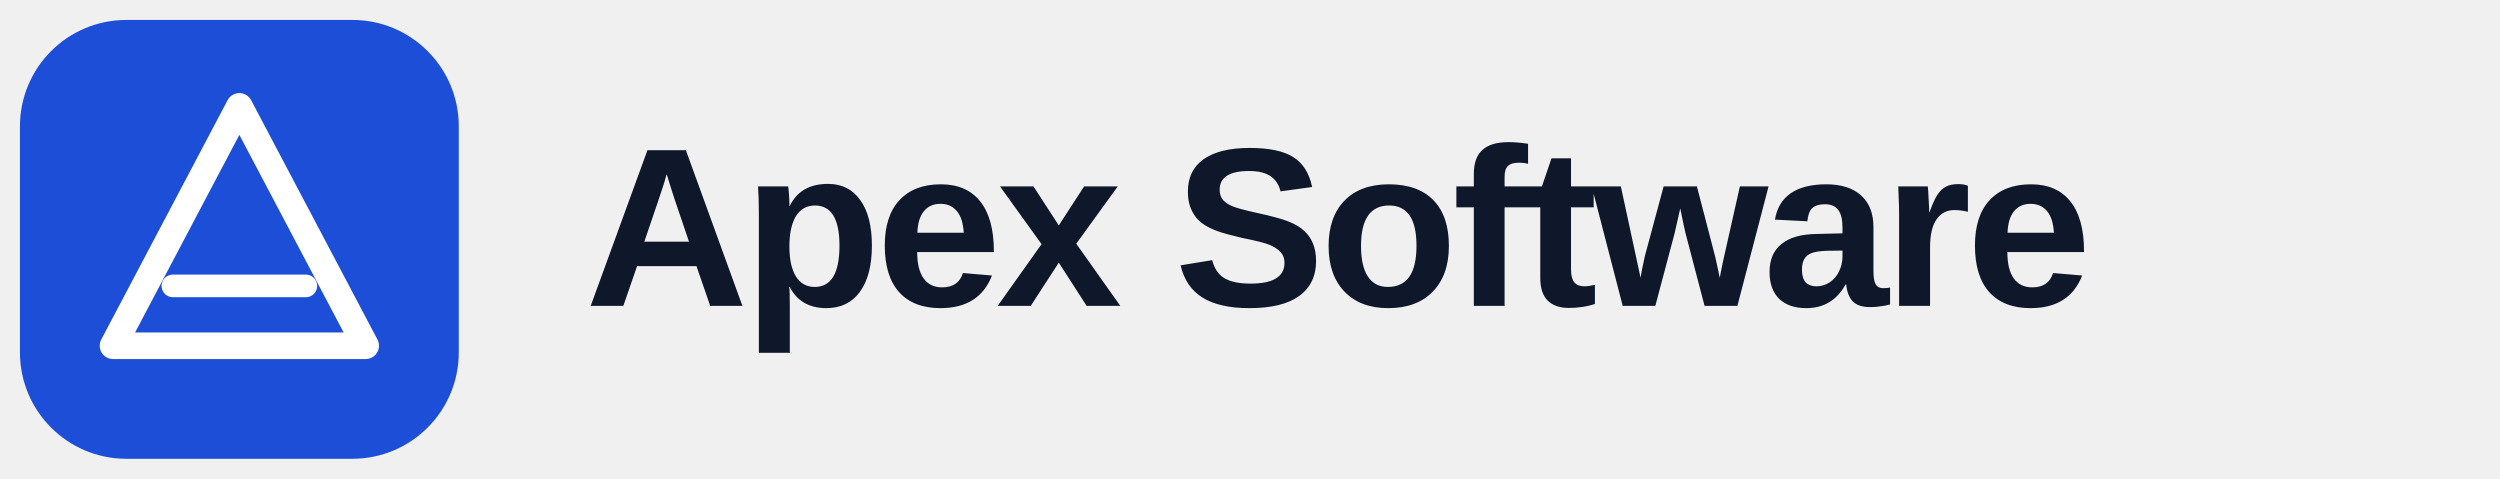
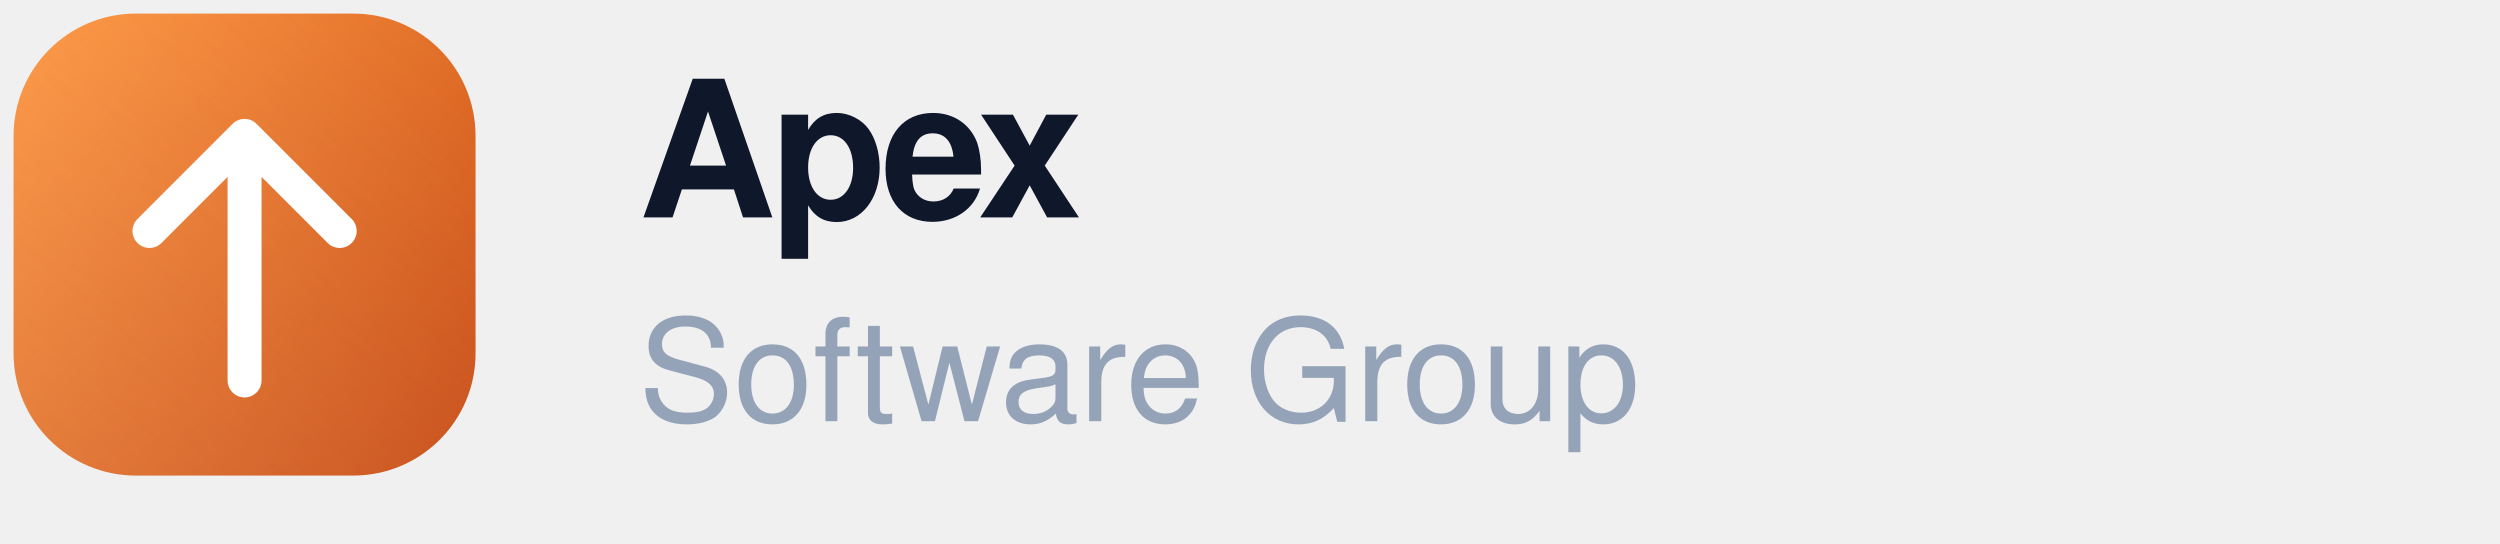
- <svg xmlns="http://www.w3.org/2000/svg" viewBox="0 0 188 36" fill="none">
-   <rect x="1.5" y="1.5" width="33" height="33" rx="8" fill="#1d4ed8" />
-   <path d="M18 8L27.5 26H8.5L18 8Z" stroke="white" stroke-width="2" stroke-linejoin="round" fill="none" />
-   <path d="M13 21.5H23" stroke="white" stroke-width="1.7" stroke-linecap="round" />
-   <text x="44" y="23" font-family="-apple-system, BlinkMacSystemFont, 'Segoe UI', Arial, sans-serif" font-size="17" font-weight="700" fill="#0f172a" letter-spacing="-0.4">Apex Software</text>
+ <svg xmlns="http://www.w3.org/2000/svg" viewBox="0 0 184 40" fill="none">
+   <defs>
+     <linearGradient id="ap" x1="2" y1="2" x2="34" y2="38" gradientUnits="userSpaceOnUse">
+       <stop stop-color="#fb923c" />
+       <stop offset="1" stop-color="#c2410c" />
+     </linearGradient>
+     <linearGradient id="ap2" x1="2" y1="38" x2="34" y2="2" gradientUnits="userSpaceOnUse">
+       <stop stop-color="#fed7aa" stop-opacity="0.18" />
+       <stop offset="1" stop-color="white" stop-opacity="0" />
+     </linearGradient>
+   </defs>
+   <rect x="1" y="1" width="34" height="34" rx="9" fill="url(#ap)" />
+   <rect x="1" y="1" width="34" height="34" rx="9" fill="url(#ap2)" />
+   <path d="M18 28V10M11 17L18 10L25 17" stroke="white" stroke-width="2.5" stroke-linecap="round" stroke-linejoin="round" />
+   <text x="47" y="16" font-family="'Helvetica Neue',Helvetica,Arial,sans-serif" font-size="14" font-weight="700" fill="#0f172a" letter-spacing="-0.4">Apex</text>
+   <text x="47" y="31" font-family="'Helvetica Neue',Helvetica,Arial,sans-serif" font-size="10.5" font-weight="400" fill="#94a3b8">Software Group</text>
</svg>
